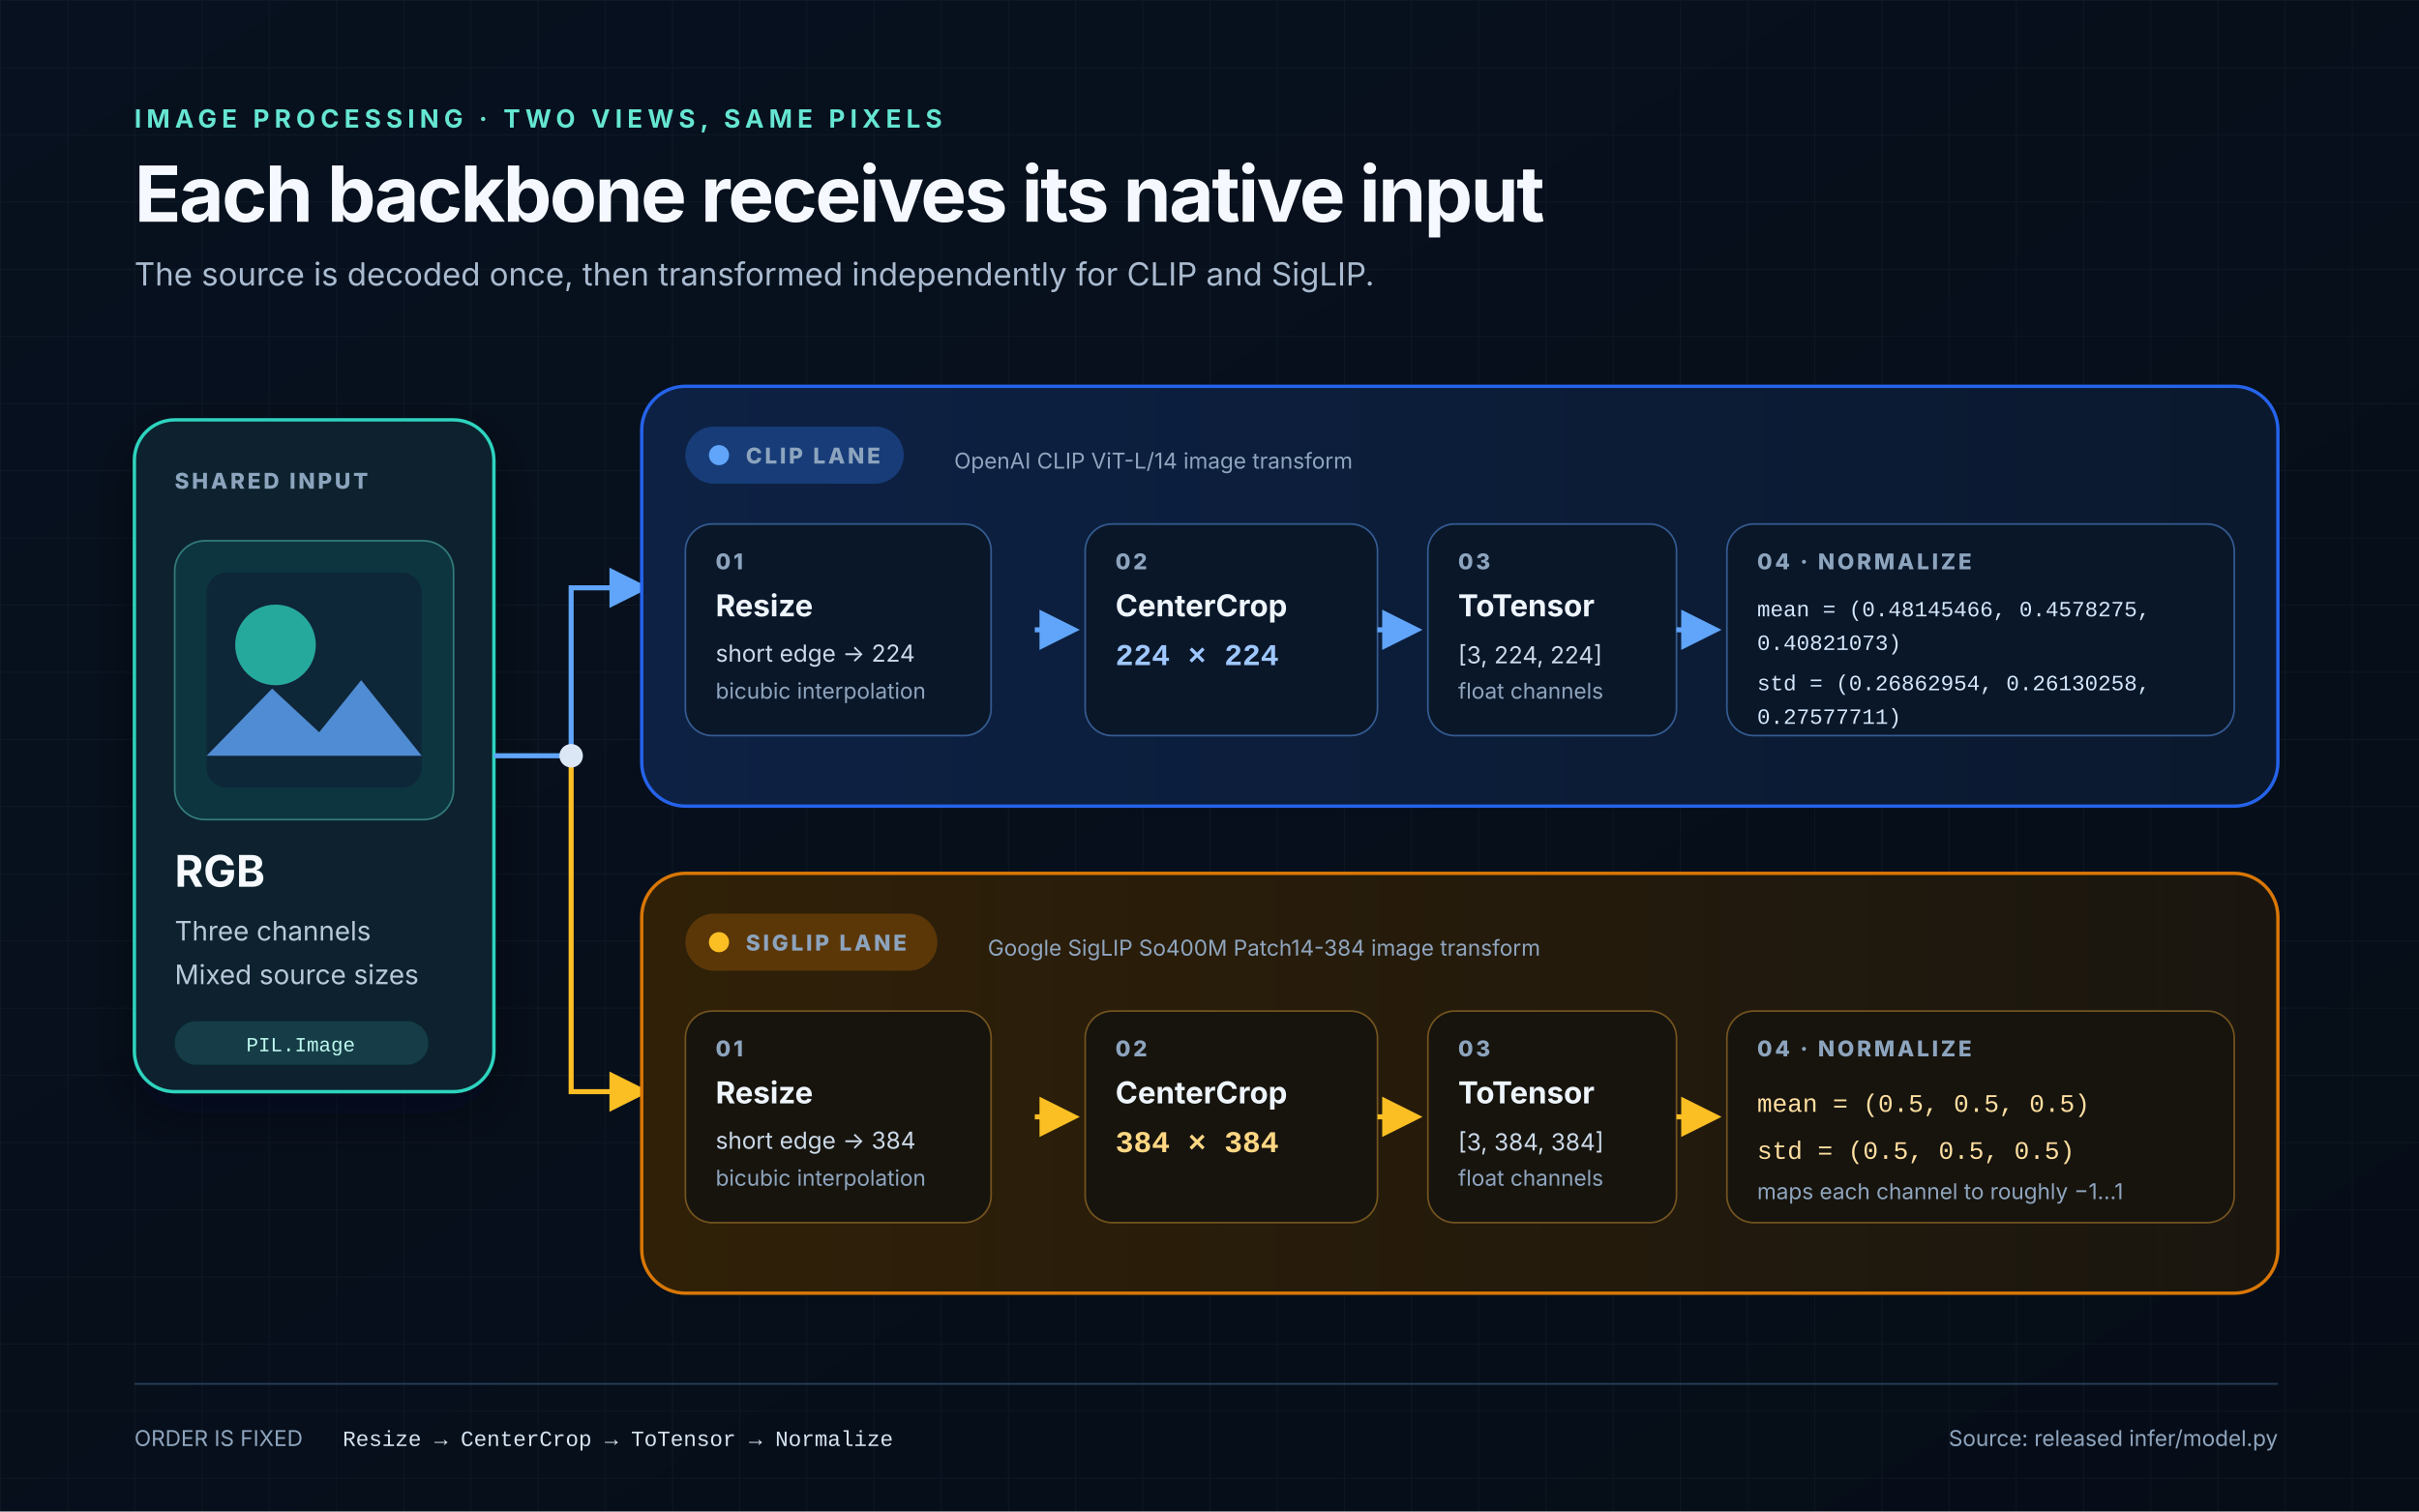
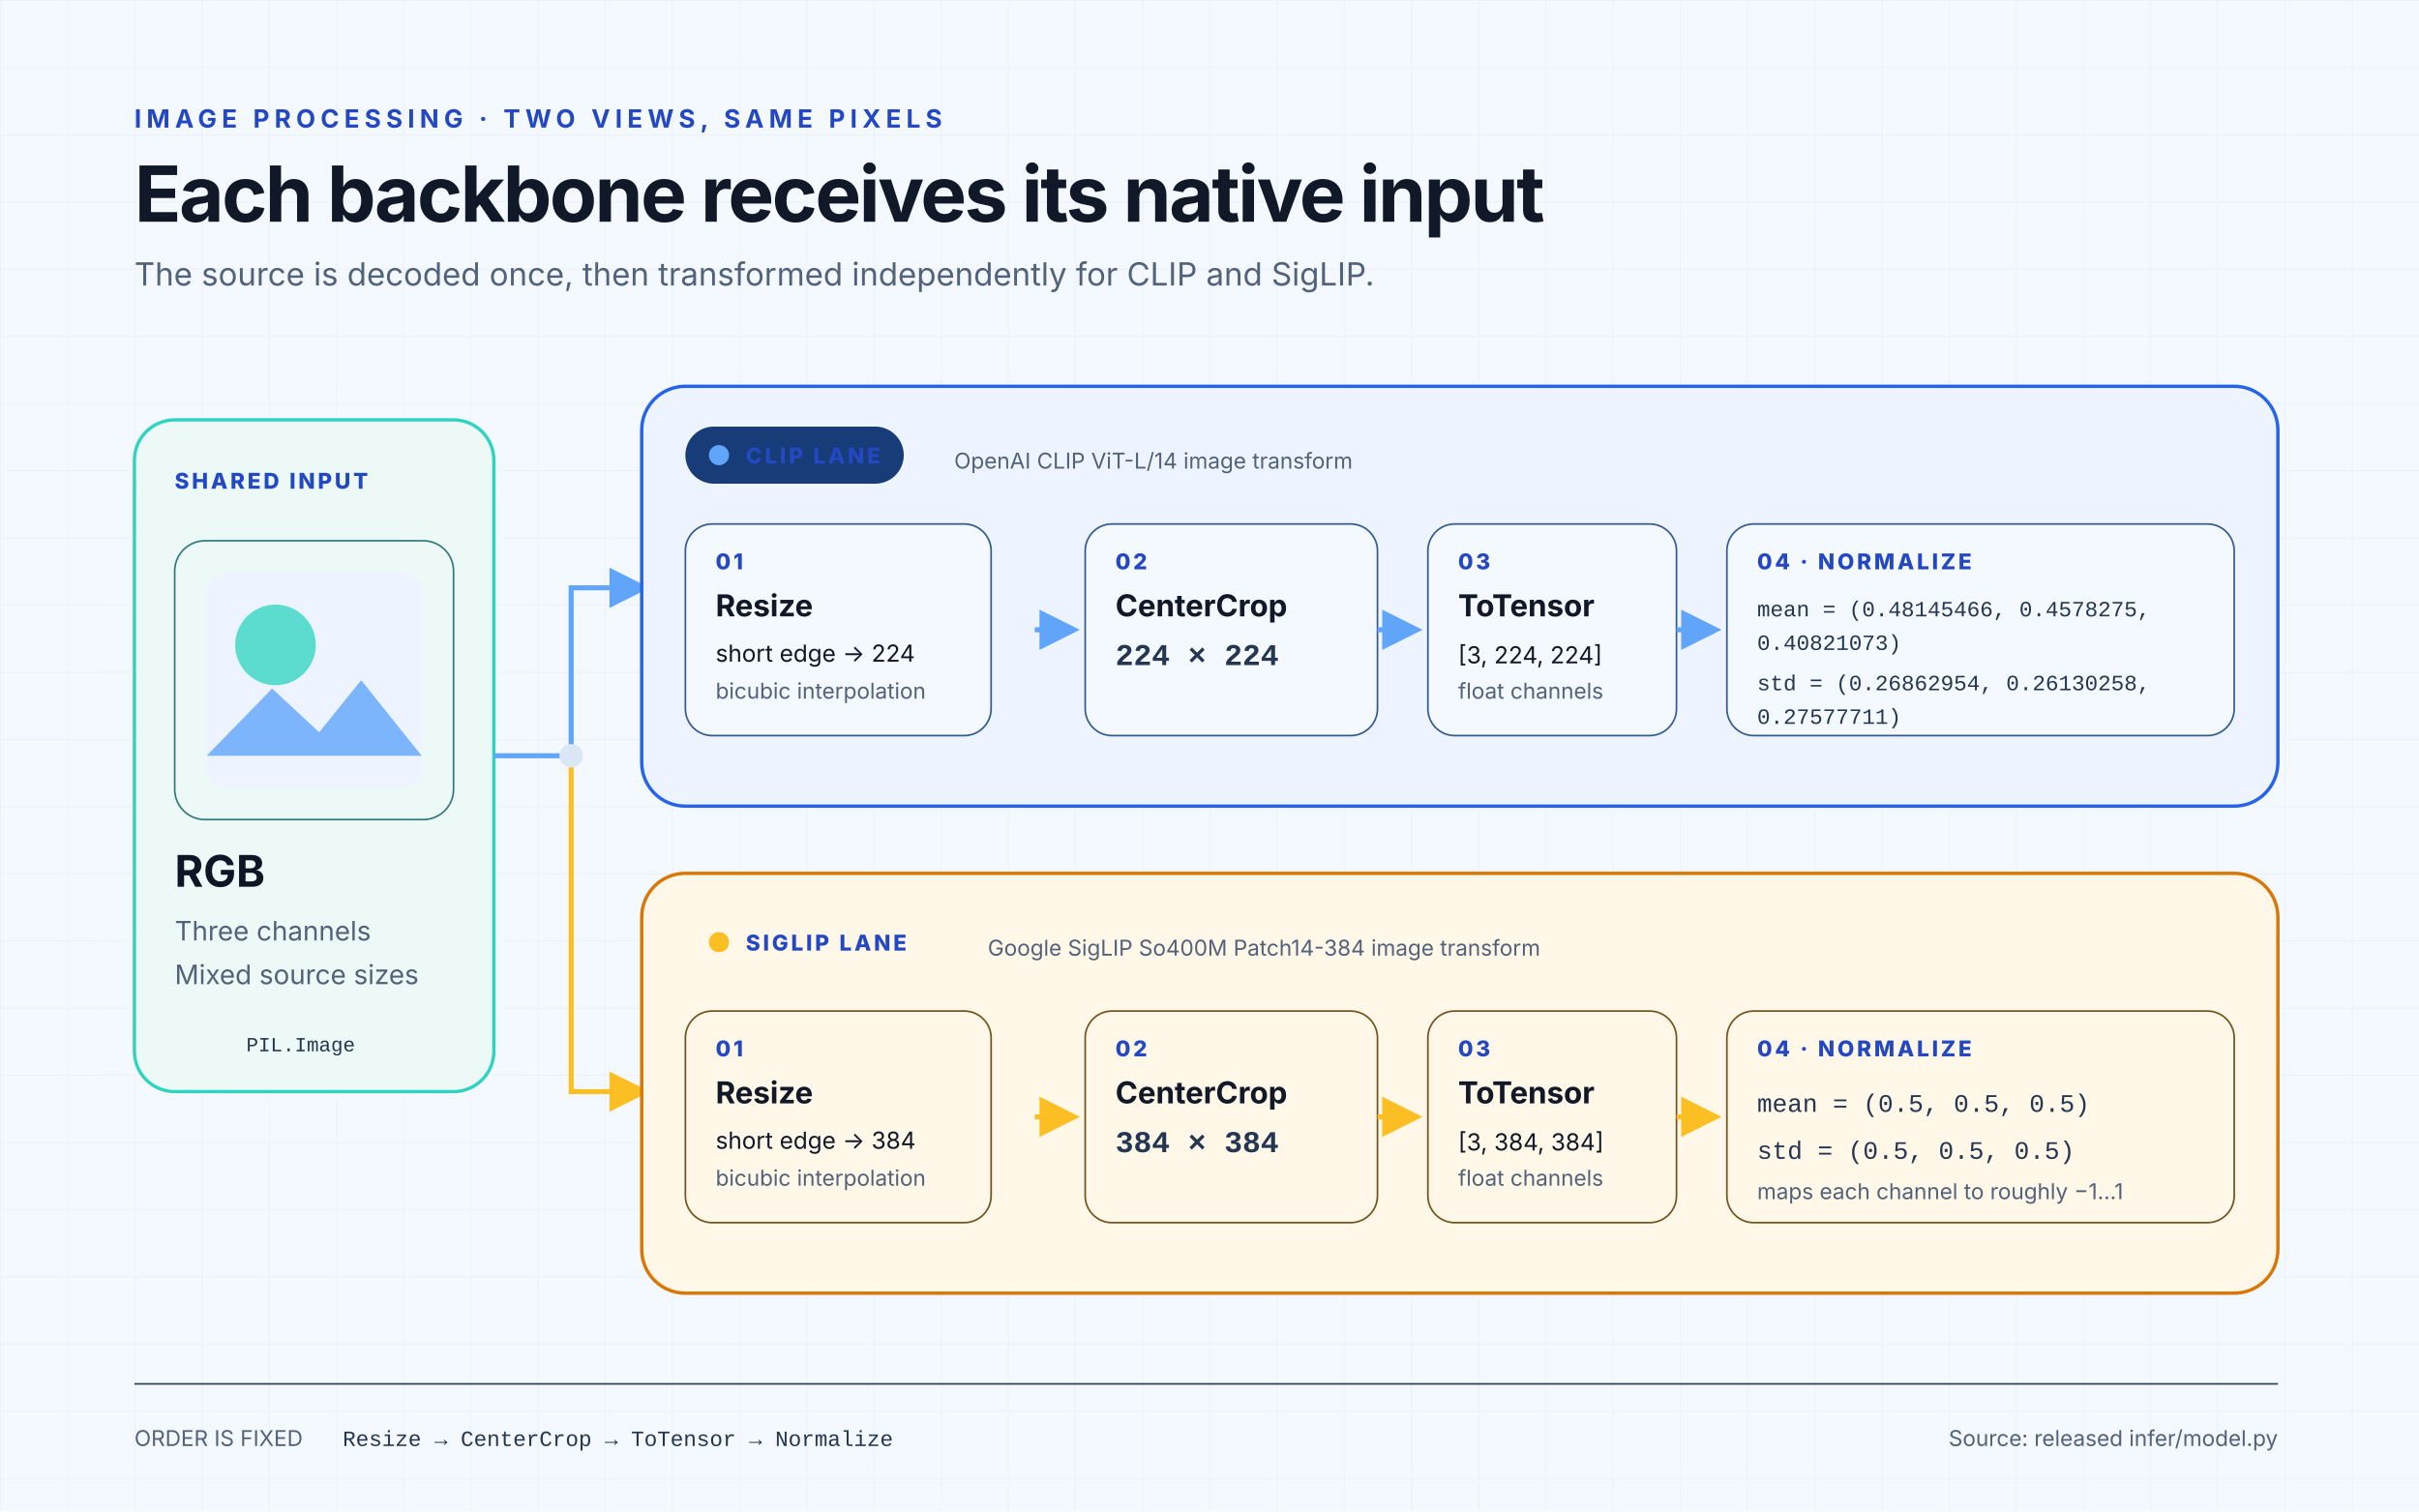
<svg xmlns="http://www.w3.org/2000/svg" width="1440" height="900" viewBox="0 0 1440 900" preserveAspectRatio="xMidYMid meet" role="img" aria-labelledby="title desc">
  <defs>
    <linearGradient id="bg" x1="0" y1="0" x2="1" y2="1">
-       <stop offset="0" stop-color="#07111f" />
-       <stop offset="1" stop-color="#060d17" />
+       <stop offset="0" stop-color="#f4f8ff" />
+       <stop offset="1" stop-color="#f4f8ff" />
    </linearGradient>
    <linearGradient id="clip-lane" x1="0" x2="1">
-       <stop offset="0" stop-color="#0d2144" />
-       <stop offset="1" stop-color="#0b192e" />
+       <stop offset="0" stop-color="#edf3ff" />
+       <stop offset="1" stop-color="#edf3ff" />
    </linearGradient>
    <linearGradient id="siglip-lane" x1="0" x2="1">
-       <stop offset="0" stop-color="#302008" />
-       <stop offset="1" stop-color="#1a160f" />
+       <stop offset="0" stop-color="#fff7e8" />
+       <stop offset="1" stop-color="#fff7e8" />
    </linearGradient>
    <pattern id="grid" width="40" height="40" patternUnits="userSpaceOnUse">
      <path d="M40 0H0V40" fill="none" stroke="#7890a9" stroke-opacity="0.07" />
    </pattern>
    <filter id="shadow" x="-20%" y="-20%" width="140%" height="140%">
-       <feDropShadow dx="0" dy="12" stdDeviation="15" flood-color="#000712" flood-opacity="0.4" />
+       <feDropShadow dx="0" dy="12" stdDeviation="15" flood-color="#f4f8ff" flood-opacity="0.4" />
    </filter>
    <marker id="arr-blue" viewBox="0 0 10 10" refX="8" refY="5" markerWidth="8" markerHeight="8" orient="auto">
      <path d="M0 0L10 5L0 10Z" fill="#60a5fa" />
    </marker>
    <marker id="arr-amber" viewBox="0 0 10 10" refX="8" refY="5" markerWidth="8" markerHeight="8" orient="auto">
      <path d="M0 0L10 5L0 10Z" fill="#fbbf24" />
    </marker>
    <style>
      .sans{font-family:Inter,ui-sans-serif,system-ui,-apple-system,BlinkMacSystemFont,"Segoe UI",sans-serif}
      .mono{font-family:"SFMono-Regular",Consolas,"Liberation Mono",monospace}
      .eyebrow{font-size:15px;font-weight:700;letter-spacing:3px;fill:#65e6d2}
      .headline{font-size:46px;font-weight:740;letter-spacing:-1.3px;fill:#f5f9ff}
      .subtitle{font-size:19px;fill:#aabbd0}
      .lane-title{font-size:26px;font-weight:730;fill:#f6f9fd}
      .body{font-size:16px;fill:#b9c8da}
      .small{font-size:13px;fill:#8fa5be}
      .step{font-size:13px;font-weight:800;letter-spacing:1.6px;fill:#8da4be}
      .card-title{font-size:18px;font-weight:720;fill:#eef5fc}
      .value{font-size:14px;fill:#cbd9e8}
    </style>
+     <style>
+       text,tspan{fill:#111827}
+       .eyebrow,.kicker,.stage,.role,.step,.label,.section{fill:#2448c2}
+       .subtitle,.body,.small,.mini,.note,.sub,.tiny{fill:#52627a}
+       .headline,.title,.laneTitle,.lane-title,.card-title,.cardTitle,.boxTitle,.actor,.head,.strong,.stat,.value,.formula,.eq,.prob,.state{fill:#111827}
+       .mono,.monoText,.chip,.number,.num,.code,.dim{fill:#253651}
+     </style>
  </defs>
  <rect width="1440" height="900" fill="url(#bg)" />
  <rect width="1440" height="900" fill="url(#grid)" />
  <g class="sans">
    <text x="80" y="76" class="eyebrow">IMAGE PROCESSING · TWO VIEWS, SAME PIXELS</text>
    <text x="80" y="132" class="headline">Each backbone receives its native input</text>
    <text x="80" y="170" class="subtitle">The source is decoded once, then transformed independently for CLIP and SigLIP.</text>
    <g transform="translate(80 250)" filter="url(#shadow)">
-       <rect width="214" height="400" rx="24" fill="#0a242d" stroke="#2dd4bf" stroke-width="2" />
+       <rect width="214" height="400" rx="24" fill="#edf9f7" stroke="#2dd4bf" stroke-width="2" />
      <text x="24" y="41" class="step" fill="#63e6d4">SHARED INPUT</text>
-       <rect x="24" y="72" width="166" height="166" rx="18" fill="#0d3540" stroke="#347a7b" />
-       <rect x="43" y="91" width="128" height="128" rx="12" fill="#112637" />
+       <rect x="24" y="72" width="166" height="166" rx="18" fill="#edf9f7" stroke="#347a7b" />
+       <rect x="43" y="91" width="128" height="128" rx="12" fill="#edf3ff" />
      <circle cx="84" cy="134" r="24" fill="#2dd4bf" fill-opacity="0.75" />
      <path d="M43 200l39-40 28 26 25-31 36 45Z" fill="#60a5fa" fill-opacity="0.8" />
      <text x="24" y="278" class="lane-title">RGB</text>
      <text x="24" y="310" class="body">Three channels</text>
      <text x="24" y="336" class="body">Mixed source sizes</text>
-       <rect x="24" y="358" width="151" height="26" rx="13" fill="#123d46" />
+       <rect x="24" y="358" width="151" height="26" rx="13" fill="#edf9f7" />
      <text x="99" y="376" class="mono" font-size="12" text-anchor="middle" fill="#bff8ee">PIL.Image</text>
    </g>
    <path d="M294 450H340V350H382" fill="none" stroke="#60a5fa" stroke-width="3" marker-end="url(#arr-blue)" />
    <path d="M340 450V650H382" fill="none" stroke="#fbbf24" stroke-width="3" marker-end="url(#arr-amber)" />
    <circle cx="340" cy="450" r="7" fill="#dbe7f5" />
    <g transform="translate(382 230)">
      <rect width="974" height="250" rx="26" fill="url(#clip-lane)" stroke="#2563eb" stroke-width="2" />
      <rect x="26" y="24" width="130" height="34" rx="17" fill="#173c78" />
      <circle cx="46" cy="41" r="6" fill="#60a5fa" />
      <text x="62" y="46" class="step" fill="#cce2ff">CLIP LANE</text>
      <text x="186" y="49" class="small">OpenAI CLIP ViT-L/14 image transform</text>
      <g transform="translate(26 82)">
-         <rect width="182" height="126" rx="16" fill="#0a1729" stroke="#345b91" />
+         <rect width="182" height="126" rx="16" fill="#f4f8ff" stroke="#345b91" />
        <text x="18" y="27" class="step">01</text>
        <text x="18" y="55" class="card-title">Resize</text>
        <text x="18" y="82" class="value">short edge → 224</text>
        <text x="18" y="104" class="small">bicubic interpolation</text>
        <path d="M208 63H230" stroke="#60a5fa" stroke-width="3" marker-end="url(#arr-blue)" />
-         <rect x="238" width="174" height="126" rx="16" fill="#0a1729" stroke="#345b91" />
+         <rect x="238" width="174" height="126" rx="16" fill="#f4f8ff" stroke="#345b91" />
        <text x="256" y="27" class="step">02</text>
        <text x="256" y="55" class="card-title">CenterCrop</text>
        <text x="256" y="84" class="mono" font-size="18" font-weight="700" fill="#9fc7ff">224 × 224</text>
        <path d="M412 63H434" stroke="#60a5fa" stroke-width="3" marker-end="url(#arr-blue)" />
-         <rect x="442" width="148" height="126" rx="16" fill="#0a1729" stroke="#345b91" />
+         <rect x="442" width="148" height="126" rx="16" fill="#f4f8ff" stroke="#345b91" />
        <text x="460" y="27" class="step">03</text>
        <text x="460" y="55" class="card-title">ToTensor</text>
        <text x="460" y="83" class="value">[3, 224, 224]</text>
        <text x="460" y="104" class="small">float channels</text>
        <path d="M590 63H612" stroke="#60a5fa" stroke-width="3" marker-end="url(#arr-blue)" />
-         <rect x="620" width="302" height="126" rx="16" fill="#0a1729" stroke="#345b91" />
+         <rect x="620" width="302" height="126" rx="16" fill="#f4f8ff" stroke="#345b91" />
        <text x="638" y="27" class="step">04 · NORMALIZE</text>
        <text x="638" y="55" class="mono" font-size="13" fill="#d4e6fb">mean = (0.48145466, 0.4578275,</text>
        <text x="638" y="75" class="mono" font-size="13" fill="#d4e6fb">        0.40821073)</text>
        <text x="638" y="99" class="mono" font-size="13" fill="#d4e6fb">std  = (0.26862954, 0.26130258,</text>
        <text x="638" y="119" class="mono" font-size="13" fill="#d4e6fb">        0.27577711)</text>
      </g>
    </g>
    <g transform="translate(382 520)">
      <rect width="974" height="250" rx="26" fill="url(#siglip-lane)" stroke="#d97706" stroke-width="2" />
-       <rect x="26" y="24" width="150" height="34" rx="17" fill="#5b3708" />
+       <rect x="26" y="24" width="150" height="34" rx="17" fill="#fff7e8" />
      <circle cx="46" cy="41" r="6" fill="#fbbf24" />
      <text x="62" y="46" class="step" fill="#ffe1a1">SIGLIP LANE</text>
      <text x="206" y="49" class="small">Google SigLIP So400M Patch14-384 image transform</text>
      <g transform="translate(26 82)">
-         <rect width="182" height="126" rx="16" fill="#17140e" stroke="#73531e" />
+         <rect width="182" height="126" rx="16" fill="#fff7e8" stroke="#73531e" />
        <text x="18" y="27" class="step">01</text>
        <text x="18" y="55" class="card-title">Resize</text>
        <text x="18" y="82" class="value">short edge → 384</text>
        <text x="18" y="104" class="small">bicubic interpolation</text>
        <path d="M208 63H230" stroke="#fbbf24" stroke-width="3" marker-end="url(#arr-amber)" />
-         <rect x="238" width="174" height="126" rx="16" fill="#17140e" stroke="#73531e" />
+         <rect x="238" width="174" height="126" rx="16" fill="#fff7e8" stroke="#73531e" />
        <text x="256" y="27" class="step">02</text>
        <text x="256" y="55" class="card-title">CenterCrop</text>
        <text x="256" y="84" class="mono" font-size="18" font-weight="700" fill="#ffd783">384 × 384</text>
        <path d="M412 63H434" stroke="#fbbf24" stroke-width="3" marker-end="url(#arr-amber)" />
-         <rect x="442" width="148" height="126" rx="16" fill="#17140e" stroke="#73531e" />
+         <rect x="442" width="148" height="126" rx="16" fill="#fff7e8" stroke="#73531e" />
        <text x="460" y="27" class="step">03</text>
        <text x="460" y="55" class="card-title">ToTensor</text>
        <text x="460" y="83" class="value">[3, 384, 384]</text>
        <text x="460" y="104" class="small">float channels</text>
        <path d="M590 63H612" stroke="#fbbf24" stroke-width="3" marker-end="url(#arr-amber)" />
-         <rect x="620" width="302" height="126" rx="16" fill="#17140e" stroke="#73531e" />
+         <rect x="620" width="302" height="126" rx="16" fill="#fff7e8" stroke="#73531e" />
        <text x="638" y="27" class="step">04 · NORMALIZE</text>
        <text x="638" y="60" class="mono" font-size="15" fill="#ffdfa0">mean = (0.5, 0.5, 0.5)</text>
        <text x="638" y="88" class="mono" font-size="15" fill="#ffdfa0">std  = (0.5, 0.5, 0.5)</text>
        <text x="638" y="112" class="small">maps each channel to roughly −1…1</text>
      </g>
    </g>
    <g transform="translate(80 824)">
      <line x1="0" y1="0" x2="1276" y2="0" stroke="#28415b" />
      <text x="0" y="37" class="small">ORDER IS FIXED</text>
      <text x="124" y="37" class="mono" font-size="13" fill="#d6e3f1">Resize → CenterCrop → ToTensor → Normalize</text>
      <text x="1276" y="37" class="small" text-anchor="end">Source: released infer/model.py</text>
    </g>
  </g>
</svg>
